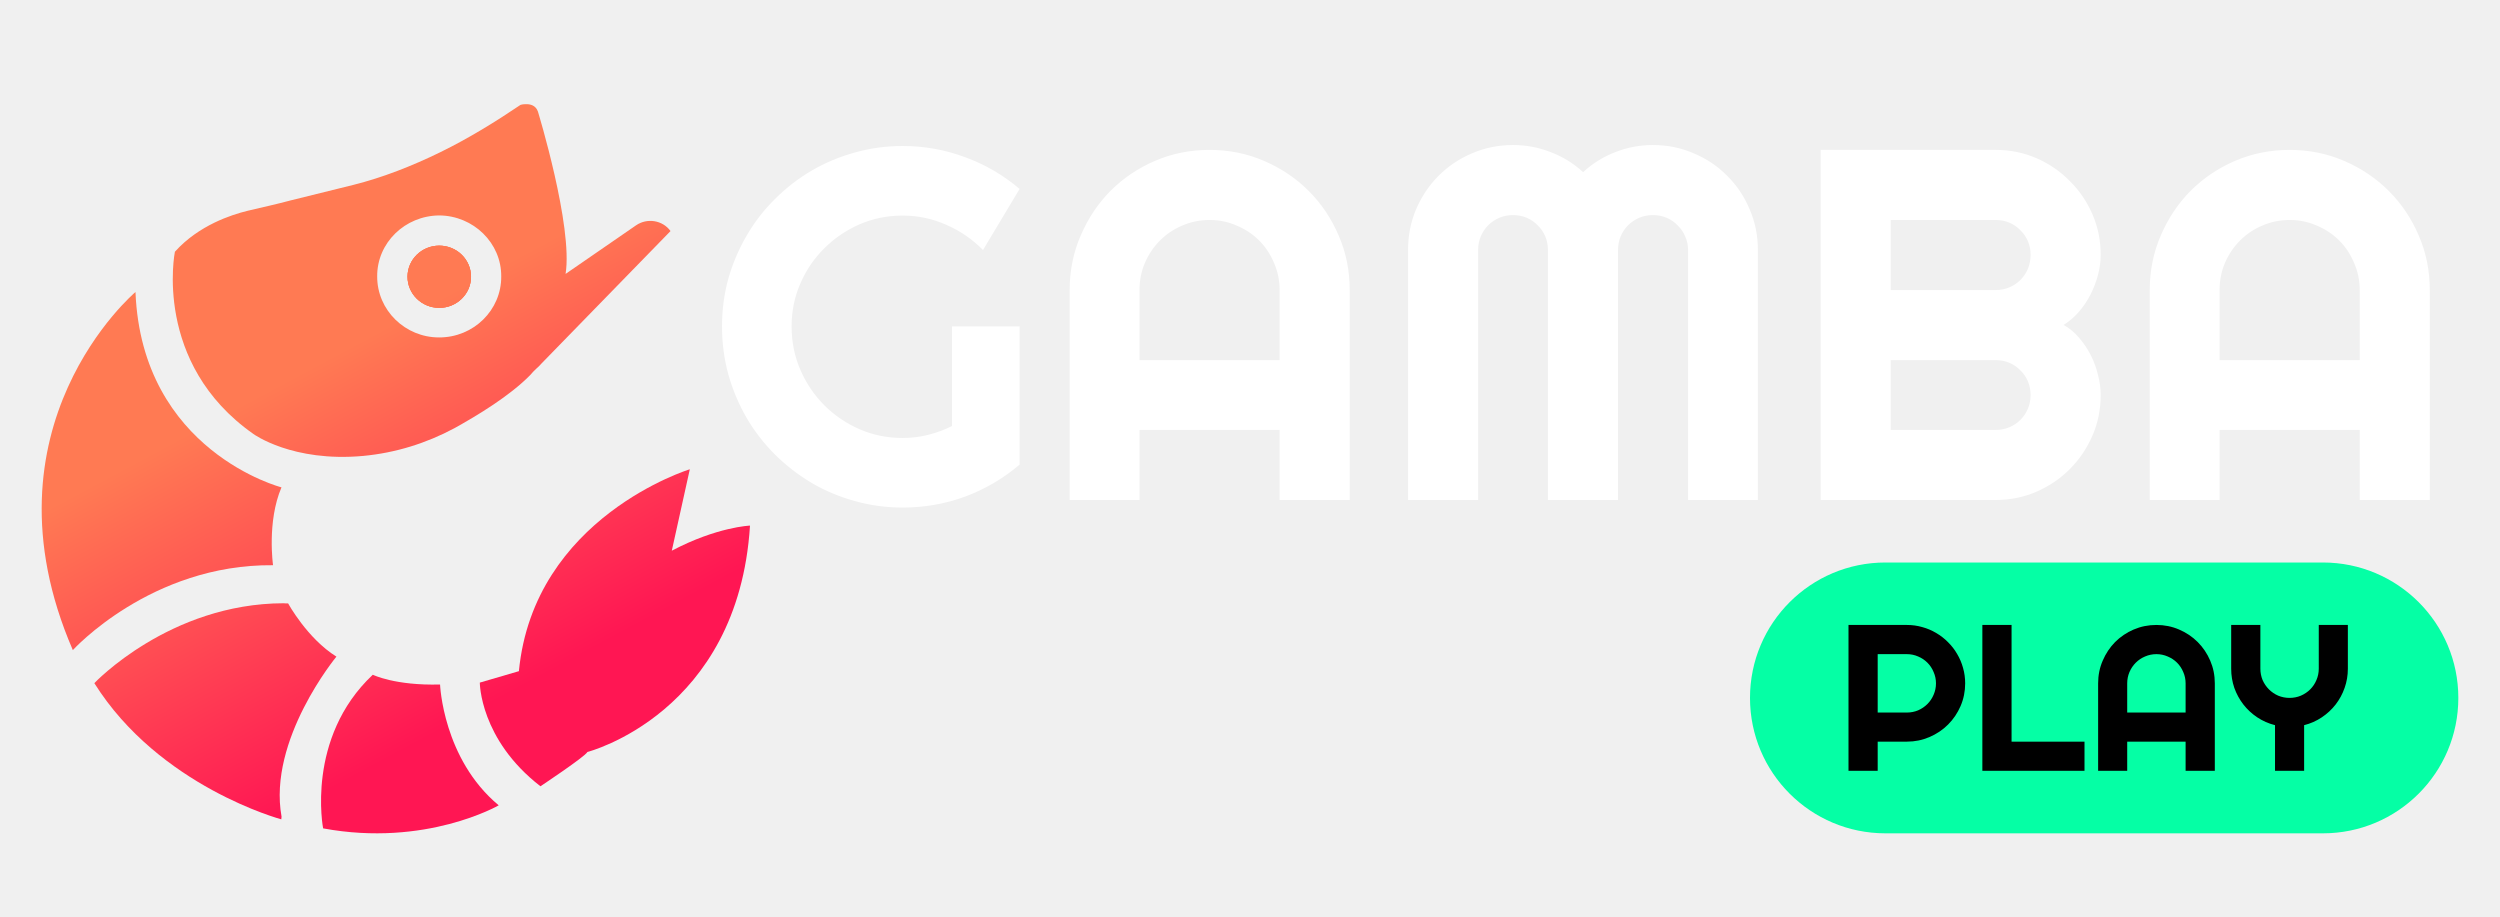
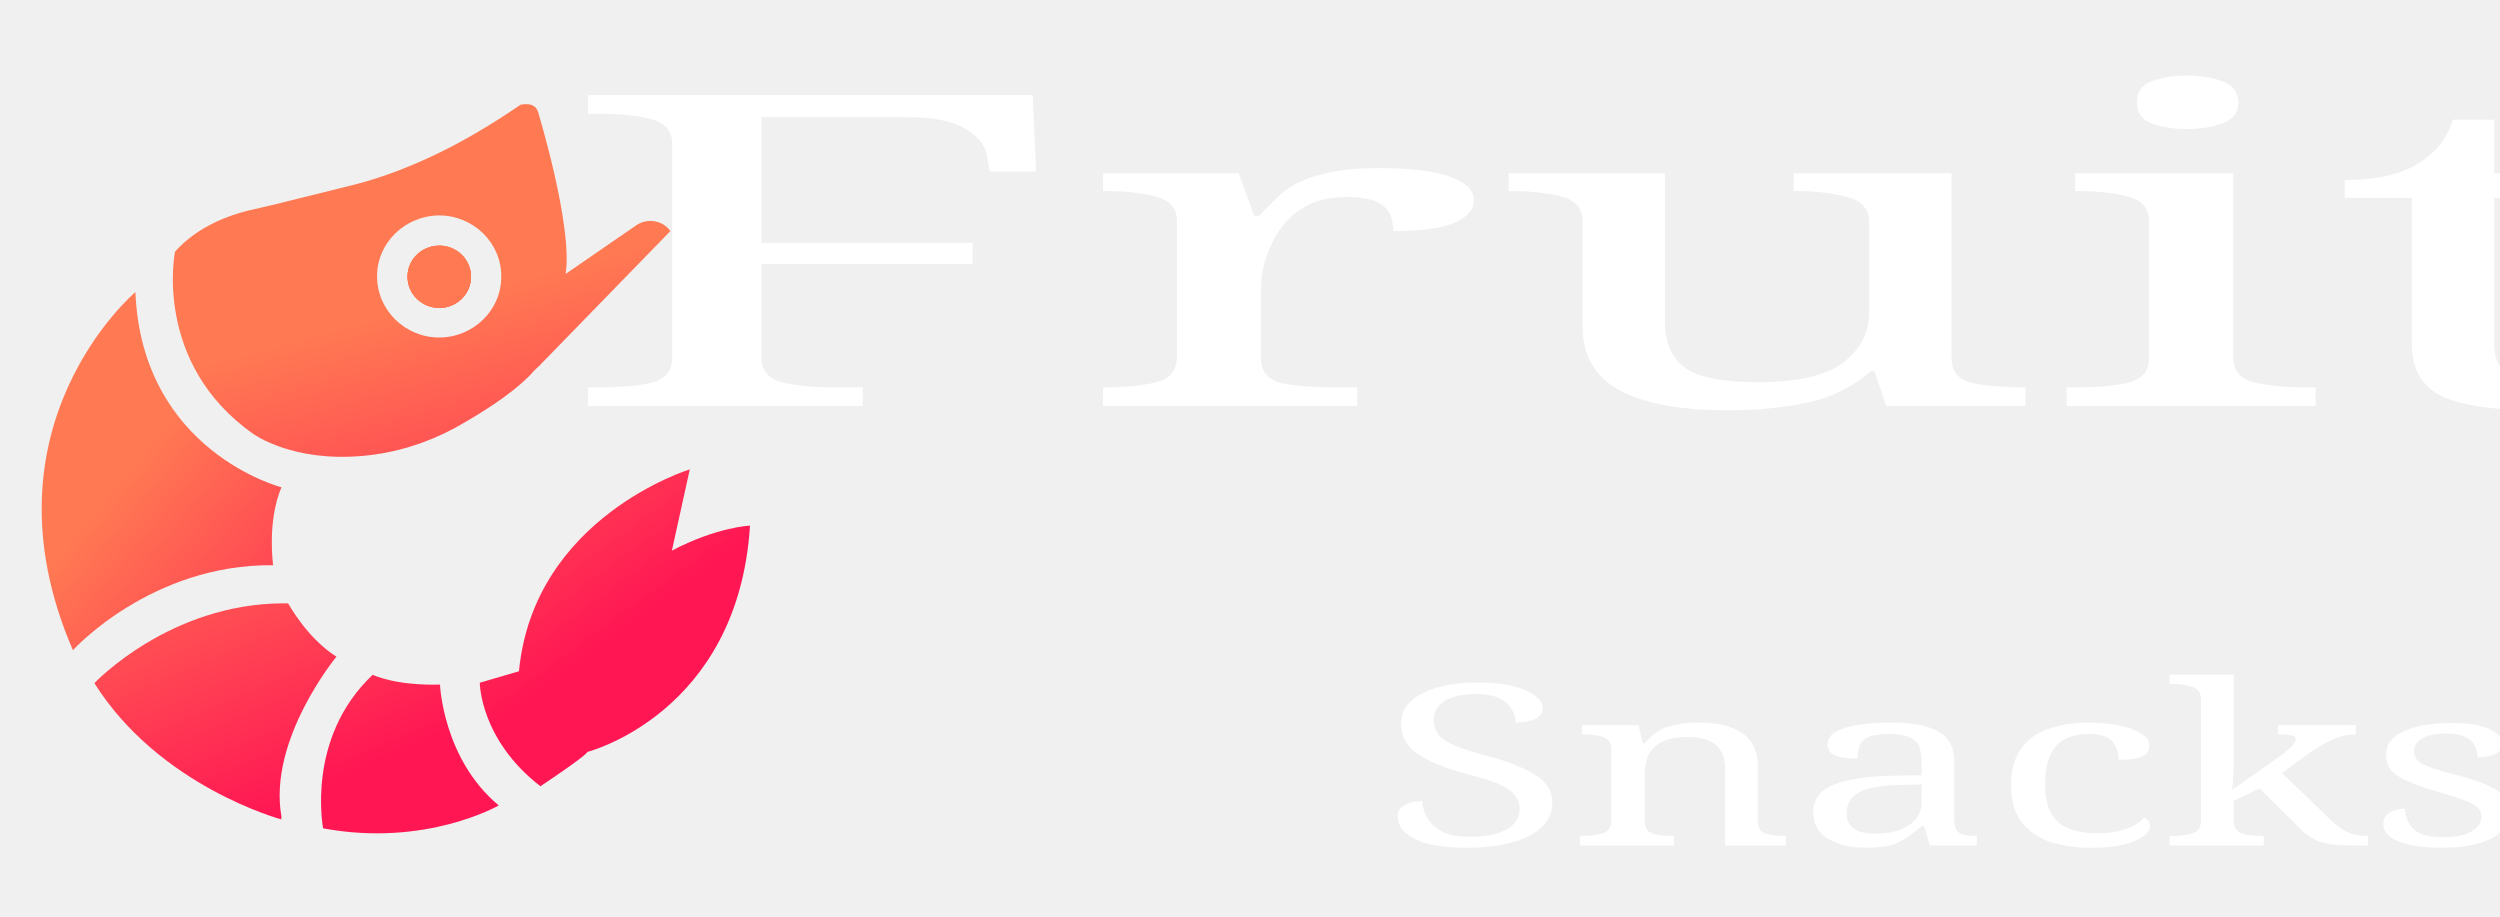
- <svg xmlns="http://www.w3.org/2000/svg" width="120" height="44" viewBox="0 0 120 44" fill="none">
-   <path d="M48.942 22.301C48.161 22.965 47.29 23.477 46.329 23.836C45.368 24.188 44.368 24.363 43.329 24.363C42.532 24.363 41.762 24.258 41.02 24.047C40.286 23.844 39.598 23.555 38.958 23.18C38.317 22.797 37.731 22.344 37.2 21.82C36.669 21.289 36.215 20.703 35.84 20.062C35.465 19.414 35.172 18.719 34.961 17.977C34.758 17.234 34.657 16.465 34.657 15.668C34.657 14.871 34.758 14.105 34.961 13.371C35.172 12.637 35.465 11.949 35.84 11.309C36.215 10.66 36.669 10.074 37.2 9.551C37.731 9.02 38.317 8.566 38.958 8.191C39.598 7.816 40.286 7.527 41.02 7.324C41.762 7.113 42.532 7.008 43.329 7.008C44.368 7.008 45.368 7.188 46.329 7.547C47.29 7.898 48.161 8.406 48.942 9.07L47.184 12C46.676 11.484 46.09 11.082 45.426 10.793C44.762 10.496 44.063 10.348 43.329 10.348C42.594 10.348 41.903 10.488 41.254 10.77C40.614 11.051 40.051 11.434 39.567 11.918C39.083 12.395 38.7 12.957 38.419 13.605C38.137 14.246 37.997 14.934 37.997 15.668C37.997 16.41 38.137 17.105 38.419 17.754C38.7 18.402 39.083 18.969 39.567 19.453C40.051 19.938 40.614 20.32 41.254 20.602C41.903 20.883 42.594 21.023 43.329 21.023C43.751 21.023 44.161 20.973 44.559 20.871C44.958 20.77 45.336 20.629 45.696 20.449V15.668H48.942V22.301ZM61.422 17.285V13.922C61.422 13.461 61.333 13.027 61.153 12.621C60.981 12.207 60.743 11.848 60.438 11.543C60.133 11.238 59.774 11 59.36 10.828C58.954 10.648 58.52 10.559 58.059 10.559C57.598 10.559 57.161 10.648 56.747 10.828C56.34 11 55.985 11.238 55.68 11.543C55.376 11.848 55.133 12.207 54.954 12.621C54.782 13.027 54.696 13.461 54.696 13.922V17.285H61.422ZM64.786 24H61.422V20.637H54.696V24H51.344V13.922C51.344 12.992 51.52 12.121 51.872 11.309C52.223 10.488 52.7 9.773 53.301 9.164C53.911 8.555 54.622 8.074 55.434 7.723C56.254 7.371 57.129 7.195 58.059 7.195C58.989 7.195 59.86 7.371 60.672 7.723C61.493 8.074 62.208 8.555 62.817 9.164C63.426 9.773 63.907 10.488 64.258 11.309C64.61 12.121 64.786 12.992 64.786 13.922V24ZM84.379 24H81.028V12C81.028 11.766 80.981 11.547 80.887 11.344C80.801 11.141 80.68 10.965 80.524 10.816C80.376 10.66 80.2 10.539 79.997 10.453C79.793 10.367 79.575 10.324 79.34 10.324C79.106 10.324 78.887 10.367 78.684 10.453C78.481 10.539 78.301 10.66 78.145 10.816C77.997 10.965 77.879 11.141 77.793 11.344C77.707 11.547 77.665 11.766 77.665 12V24H74.301V12C74.301 11.766 74.258 11.547 74.172 11.344C74.086 11.141 73.965 10.965 73.809 10.816C73.661 10.66 73.485 10.539 73.282 10.453C73.079 10.367 72.86 10.324 72.626 10.324C72.391 10.324 72.172 10.367 71.969 10.453C71.766 10.539 71.586 10.66 71.43 10.816C71.282 10.965 71.165 11.141 71.079 11.344C70.993 11.547 70.95 11.766 70.95 12V24H67.586V12C67.586 11.305 67.715 10.652 67.973 10.043C68.239 9.426 68.598 8.891 69.051 8.438C69.512 7.977 70.047 7.617 70.657 7.359C71.274 7.094 71.93 6.961 72.626 6.961C73.251 6.961 73.852 7.074 74.43 7.301C75.008 7.52 75.528 7.84 75.989 8.262C76.45 7.84 76.965 7.52 77.536 7.301C78.114 7.074 78.715 6.961 79.34 6.961C80.036 6.961 80.688 7.094 81.297 7.359C81.915 7.617 82.45 7.977 82.903 8.438C83.364 8.891 83.723 9.426 83.981 10.043C84.247 10.652 84.379 11.305 84.379 12V24ZM100.833 18.961C100.833 19.656 100.7 20.309 100.434 20.918C100.168 21.527 99.805 22.062 99.344 22.523C98.891 22.977 98.36 23.336 97.751 23.602C97.141 23.867 96.489 24 95.793 24H87.391V7.195H95.793C96.489 7.195 97.141 7.328 97.751 7.594C98.36 7.859 98.891 8.223 99.344 8.684C99.805 9.137 100.168 9.668 100.434 10.277C100.7 10.887 100.833 11.539 100.833 12.234C100.833 12.547 100.79 12.867 100.704 13.195C100.618 13.523 100.497 13.84 100.34 14.145C100.184 14.449 99.997 14.727 99.778 14.977C99.559 15.227 99.317 15.434 99.051 15.598C99.325 15.746 99.571 15.949 99.79 16.207C100.008 16.457 100.196 16.734 100.352 17.039C100.508 17.344 100.625 17.664 100.704 18C100.79 18.328 100.833 18.648 100.833 18.961ZM90.754 20.637H95.793C96.028 20.637 96.247 20.594 96.45 20.508C96.653 20.422 96.829 20.305 96.977 20.156C97.133 20 97.254 19.82 97.34 19.617C97.426 19.414 97.469 19.195 97.469 18.961C97.469 18.727 97.426 18.508 97.34 18.305C97.254 18.102 97.133 17.926 96.977 17.777C96.829 17.621 96.653 17.5 96.45 17.414C96.247 17.328 96.028 17.285 95.793 17.285H90.754V20.637ZM90.754 13.922H95.793C96.028 13.922 96.247 13.879 96.45 13.793C96.653 13.707 96.829 13.59 96.977 13.441C97.133 13.285 97.254 13.105 97.34 12.902C97.426 12.691 97.469 12.469 97.469 12.234C97.469 12 97.426 11.781 97.34 11.578C97.254 11.375 97.133 11.199 96.977 11.051C96.829 10.895 96.653 10.773 96.45 10.688C96.247 10.602 96.028 10.559 95.793 10.559H90.754V13.922ZM113.266 17.285V13.922C113.266 13.461 113.176 13.027 112.997 12.621C112.825 12.207 112.586 11.848 112.282 11.543C111.977 11.238 111.618 11 111.204 10.828C110.797 10.648 110.364 10.559 109.903 10.559C109.442 10.559 109.004 10.648 108.59 10.828C108.184 11 107.829 11.238 107.524 11.543C107.219 11.848 106.977 12.207 106.797 12.621C106.625 13.027 106.54 13.461 106.54 13.922V17.285H113.266ZM116.629 24H113.266V20.637H106.54V24H103.188V13.922C103.188 12.992 103.364 12.121 103.715 11.309C104.067 10.488 104.543 9.773 105.145 9.164C105.754 8.555 106.465 8.074 107.278 7.723C108.098 7.371 108.973 7.195 109.903 7.195C110.833 7.195 111.704 7.371 112.516 7.723C113.336 8.074 114.051 8.555 114.661 9.164C115.27 9.773 115.75 10.488 116.102 11.309C116.454 12.121 116.629 12.992 116.629 13.922V24Z" fill="white" />
-   <path d="M3.496 31.205C3.496 31.205 7.24 27.075 13.106 27.13C13.106 27.13 12.806 25.038 13.511 23.393C13.511 23.393 6.808 21.665 6.503 14.017C6.503 14.017 -1.147 20.472 3.496 31.205Z" fill="url(#paint0_linear_638_1116)" />
-   <path d="M4.528 32.791C7.645 37.759 13.502 39.328 13.502 39.328L13.514 39.197C12.849 35.508 16.148 31.518 16.148 31.518C14.751 30.649 13.83 28.964 13.83 28.964C13.747 28.968 13.68 28.962 13.613 28.956C8.133 28.969 4.528 32.791 4.528 32.791Z" fill="url(#paint1_linear_638_1116)" />
-   <path d="M15.51 39.762C20.444 40.677 23.938 38.656 23.938 38.656C21.26 36.428 21.123 32.856 21.123 32.856C18.961 32.916 17.894 32.387 17.894 32.387C14.663 35.427 15.51 39.762 15.51 39.762Z" fill="url(#paint2_linear_638_1116)" />
-   <path d="M24.907 32.216L23.031 32.765C23.031 32.765 23.027 35.486 25.941 37.741C25.941 37.741 28.074 36.327 28.198 36.094C28.198 36.094 35.43 34.25 36 25.229C36 25.229 34.422 25.287 32.246 26.434L33.111 22.525C33.111 22.525 25.622 24.819 24.907 32.216Z" fill="url(#paint3_linear_638_1116)" />
-   <path d="M22.609 13.284C22.609 14.108 21.927 14.777 21.085 14.777C20.244 14.777 19.561 14.108 19.561 13.284C19.561 12.46 20.244 11.792 21.085 11.792C21.927 11.792 22.609 12.46 22.609 13.284Z" fill="url(#paint4_linear_638_1116)" />
-   <path d="M24.984 5.034C23.8 5.835 22.509 6.632 21.145 7.301C19.782 7.969 18.372 8.518 16.98 8.87L13.965 9.616C13.265 9.804 12.547 9.961 11.855 10.125C11.13 10.306 9.544 10.804 8.395 12.084C8.395 12.084 7.319 17.433 12.164 20.831C12.164 20.831 14.029 22.196 17.435 21.884C18.985 21.738 20.464 21.277 21.817 20.551C22.917 19.941 24.47 19.004 25.454 17.999C25.541 17.89 25.638 17.797 25.734 17.704C25.806 17.644 25.903 17.551 26.006 17.433L32.185 11.091C31.807 10.567 31.062 10.448 30.527 10.818L27.148 13.148C27.511 10.879 25.82 5.354 25.82 5.354C25.717 5.056 25.448 4.993 25.241 5.001C25.091 4.998 24.984 5.034 24.984 5.034ZM18.105 13.268C18.093 11.655 19.44 10.352 21.087 10.341C22.725 10.354 24.073 11.665 24.059 13.27C24.071 14.882 22.732 16.201 21.077 16.197C19.447 16.199 18.1 14.889 18.105 13.268Z" fill="url(#paint5_linear_638_1116)" />
-   <path d="M22.609 13.283C22.609 14.107 21.927 14.776 21.085 14.776C20.244 14.776 19.561 14.107 19.561 13.283C19.561 12.459 20.244 11.791 21.085 11.791C21.927 11.791 22.609 12.459 22.609 13.283Z" fill="url(#paint6_linear_638_1116)" />
-   <path d="M22.609 13.283C22.609 14.107 21.927 14.776 21.085 14.776C20.244 14.776 19.561 14.107 19.561 13.283C19.561 12.459 20.244 11.791 21.085 11.791C21.927 11.791 22.609 12.459 22.609 13.283Z" fill="url(#paint7_linear_638_1116)" />
-   <rect x="84" y="27" width="34" height="13" rx="6.5" fill="#05FFA5" />
-   <path d="M90.129 31.399V34.202H91.53C91.722 34.202 91.903 34.166 92.072 34.095C92.242 34.02 92.39 33.919 92.517 33.792C92.644 33.665 92.743 33.517 92.814 33.348C92.889 33.175 92.927 32.993 92.927 32.801C92.927 32.609 92.889 32.428 92.814 32.259C92.743 32.086 92.644 31.936 92.517 31.81C92.39 31.683 92.242 31.583 92.072 31.512C91.903 31.437 91.722 31.399 91.53 31.399H90.129ZM90.129 37H88.728V29.998H91.53C91.787 29.998 92.035 30.032 92.272 30.101C92.51 30.166 92.731 30.26 92.936 30.384C93.145 30.504 93.334 30.651 93.503 30.823C93.675 30.992 93.822 31.181 93.942 31.39C94.066 31.598 94.16 31.821 94.226 32.059C94.294 32.296 94.328 32.544 94.328 32.801C94.328 33.185 94.255 33.548 94.108 33.89C93.962 34.228 93.762 34.524 93.508 34.778C93.254 35.032 92.956 35.232 92.614 35.379C92.276 35.525 91.914 35.599 91.53 35.599H90.129V37ZM100.056 37H95.153V29.998H96.555V35.599H100.056V37ZM104.909 34.202V32.801C104.909 32.609 104.872 32.428 104.797 32.259C104.725 32.086 104.626 31.936 104.499 31.81C104.372 31.683 104.222 31.583 104.05 31.512C103.881 31.437 103.7 31.399 103.508 31.399C103.316 31.399 103.133 31.437 102.961 31.512C102.792 31.583 102.644 31.683 102.517 31.81C102.39 31.936 102.289 32.086 102.214 32.259C102.142 32.428 102.106 32.609 102.106 32.801V34.202H104.909ZM106.311 37H104.909V35.599H102.106V37H100.71V32.801C100.71 32.413 100.783 32.05 100.93 31.712C101.076 31.37 101.275 31.072 101.525 30.818C101.779 30.564 102.076 30.364 102.414 30.218C102.756 30.071 103.12 29.998 103.508 29.998C103.895 29.998 104.258 30.071 104.597 30.218C104.938 30.364 105.236 30.564 105.49 30.818C105.744 31.072 105.944 31.37 106.091 31.712C106.237 32.05 106.311 32.413 106.311 32.801V37ZM110.598 37H109.201V34.808C108.892 34.73 108.607 34.604 108.347 34.432C108.09 34.259 107.868 34.054 107.683 33.816C107.497 33.575 107.352 33.31 107.248 33.02C107.147 32.727 107.097 32.42 107.097 32.098V29.998H108.498V32.098C108.498 32.29 108.534 32.472 108.605 32.645C108.68 32.814 108.781 32.962 108.908 33.089C109.035 33.216 109.183 33.317 109.353 33.392C109.525 33.463 109.707 33.499 109.899 33.499C110.091 33.499 110.272 33.463 110.441 33.392C110.614 33.317 110.764 33.216 110.891 33.089C111.018 32.962 111.117 32.814 111.188 32.645C111.263 32.472 111.301 32.29 111.301 32.098V29.998H112.697V32.098C112.697 32.42 112.645 32.727 112.541 33.02C112.44 33.31 112.297 33.575 112.111 33.816C111.926 34.054 111.704 34.259 111.447 34.432C111.19 34.604 110.907 34.73 110.598 34.808V37Z" fill="black" />
+ <svg xmlns="http://www.w3.org/2000/svg" width="120" height="44">
  <defs>
-     <linearGradient id="paint0_linear_638_1116" x1="14.759" y1="38.489" x2="6.117" y2="22.374" gradientUnits="userSpaceOnUse">
+     <linearGradient id="paint0_linear_638_1116" x1="1.11" x2="0.36" y1="1.42" y2="0.49">
      <stop stop-color="#FF1653" />
      <stop offset="1" stop-color="#FF7A53" />
    </linearGradient>
-     <linearGradient id="paint1_linear_638_1116" x1="14.082" y1="38.85" x2="5.441" y2="22.735" gradientUnits="userSpaceOnUse">
+     <linearGradient id="paint1_linear_638_1116" x1="0.82" x2="0.08" y1="0.95" y2="-0.6">
      <stop stop-color="#FF1653" />
      <stop offset="1" stop-color="#FF7A53" />
    </linearGradient>
-     <linearGradient id="paint2_linear_638_1116" x1="18.437" y1="36.516" x2="9.795" y2="20.402" gradientUnits="userSpaceOnUse">
+     <linearGradient id="paint2_linear_638_1116" x1="0.35" x2="-0.66" y1="0.54" y2="-1.58">
      <stop stop-color="#FF1653" />
      <stop offset="1" stop-color="#FF7A53" />
    </linearGradient>
-     <linearGradient id="paint3_linear_638_1116" x1="29.952" y1="30.339" x2="21.311" y2="14.225" gradientUnits="userSpaceOnUse">
+     <linearGradient id="paint3_linear_638_1116" x1="0.53" x2="-0.13" y1="0.51" y2="-0.55">
      <stop stop-color="#FF1653" />
      <stop offset="1" stop-color="#FF7A53" />
    </linearGradient>
-     <linearGradient id="paint4_linear_638_1116" x1="30.472" y1="30.064" x2="21.831" y2="13.95" gradientUnits="userSpaceOnUse">
+     <linearGradient id="paint4_linear_638_1116" x1="3.58" x2="0.74" y1="6.11" y2="0.72">
      <stop stop-color="#FF1653" />
      <stop offset="1" stop-color="#FF7A53" />
    </linearGradient>
-     <linearGradient id="paint5_linear_638_1116" x1="29.74" y1="30.452" x2="21.099" y2="14.338" gradientUnits="userSpaceOnUse">
+     <linearGradient id="paint5_linear_638_1116" x1="0.9" x2="0.54" y1="1.5" y2="0.55">
      <stop stop-color="#FF1653" />
      <stop offset="1" stop-color="#FF7A53" />
    </linearGradient>
-     <linearGradient id="paint6_linear_638_1116" x1="30.472" y1="30.063" x2="21.831" y2="13.948" gradientUnits="userSpaceOnUse">
+     <linearGradient id="paint6_linear_638_1116" x1="3.58" x2="0.74" y1="6.11" y2="0.72">
      <stop stop-color="#FF1653" />
      <stop offset="1" stop-color="#FF7A53" />
    </linearGradient>
-     <linearGradient id="paint7_linear_638_1116" x1="30.472" y1="30.063" x2="21.831" y2="13.948" gradientUnits="userSpaceOnUse">
+     <linearGradient id="paint7_linear_638_1116" x1="3.58" x2="0.74" y1="6.11" y2="0.72">
      <stop stop-color="#FF1653" />
      <stop offset="1" stop-color="#FF7A53" />
    </linearGradient>
  </defs>
+   <g class="layer">
+     <path d="m3.5,31.21c0,0 3.74,-4.14 9.61,-4.08c0,0 -0.3,-2.09 0.4,-3.74c0,0 -6.7,-1.72 -7.01,-9.37c0,0 -7.65,6.45 -3,17.19z" fill="url(#paint0_linear_638_1116)" id="svg_2">Snacks</path>
+     <path d="m4.53,32.79c3.12,4.97 8.97,6.54 8.97,6.54l0.01,-0.13c-0.66,-3.69 2.64,-7.68 2.64,-7.68c-1.4,-0.87 -2.32,-2.56 -2.32,-2.56c-0.08,0.01 -0.15,0 -0.22,0c-5.48,0.01 -9.08,3.83 -9.08,3.83z" fill="url(#paint1_linear_638_1116)" id="svg_3">Snacks</path>
+     <path d="m15.51,39.76c4.93,0.92 8.43,-1.1 8.43,-1.1c-2.68,-2.23 -2.82,-5.8 -2.82,-5.8c-2.16,0.06 -3.23,-0.47 -3.23,-0.47c-3.23,3.04 -2.38,7.37 -2.38,7.37z" fill="url(#paint2_linear_638_1116)" id="svg_4">Snacks</path>
+     <path d="m24.91,32.22l-1.88,0.55c0,0 0,2.72 2.91,4.97c0,0 2.13,-1.41 2.26,-1.65c0,0 7.23,-1.84 7.8,-10.86c0,0 -1.58,0.06 -3.75,1.2l0.86,-3.9c0,0 -7.49,2.29 -8.2,9.69z" fill="url(#paint3_linear_638_1116)" id="svg_5">Snacks</path>
+     <path d="m22.61,13.28c0,0.83 -0.68,1.5 -1.52,1.5c-0.85,0 -1.53,-0.67 -1.53,-1.5c0,-0.82 0.68,-1.49 1.53,-1.49c0.84,0 1.52,0.67 1.52,1.49z" fill="url(#paint4_linear_638_1116)" id="svg_6">Snacks</path>
+     <path d="m24.98,5.03c-1.18,0.81 -2.47,1.6 -3.83,2.27c-1.37,0.67 -2.78,1.22 -4.17,1.57l-3.02,0.75c-0.69,0.18 -1.41,0.34 -2.1,0.5c-0.73,0.19 -2.32,0.68 -3.46,1.96c0,0 -1.08,5.35 3.76,8.75c0,0 1.87,1.37 5.28,1.05c1.54,-0.14 3.02,-0.6 4.38,-1.33c1.1,-0.61 2.65,-1.55 3.63,-2.55c0.09,-0.11 0.19,-0.2 0.28,-0.3c0.08,-0.06 0.17,-0.15 0.28,-0.27l6.17,-6.34c-0.37,-0.52 -1.12,-0.64 -1.65,-0.27l-3.38,2.33c0.36,-2.27 -1.33,-7.8 -1.33,-7.8c-0.1,-0.29 -0.37,-0.36 -0.58,-0.35c-0.15,0 -0.26,0.03 -0.26,0.03zm-6.88,8.24c-0.01,-1.61 1.34,-2.92 2.99,-2.93c1.64,0.01 2.98,1.32 2.97,2.93c0.01,1.61 -1.33,2.93 -2.98,2.93c-1.63,0 -2.98,-1.31 -2.98,-2.93z" fill="url(#paint5_linear_638_1116)" id="svg_7">Snacks</path>
+     <path d="m22.61,13.28c0,0.83 -0.68,1.5 -1.52,1.5c-0.85,0 -1.53,-0.67 -1.53,-1.5c0,-0.82 0.68,-1.49 1.53,-1.49c0.84,0 1.52,0.67 1.52,1.49z" fill="url(#paint6_linear_638_1116)" id="svg_8">Snacks</path>
+     <path d="m22.61,13.28c0,0.83 -0.68,1.5 -1.52,1.5c-0.85,0 -1.53,-0.67 -1.53,-1.5c0,-0.82 0.68,-1.49 1.53,-1.49c0.84,0 1.52,0.67 1.52,1.49z" fill="url(#paint7_linear_638_1116)" id="svg_9">Snacks</path>
+     <text fill="#ffffff" font-family="Serif" font-size="8" id="svg_14" stroke-width="0" text-anchor="middle" transform="matrix(5.27404 0 0 2.61011 -263.886 -42.3376)" x="64.56" xml:space="preserve" y="23.69">Fruit</text>
+     <text fill="#ffffff" font-family="Serif" font-size="8" id="svg_15" stroke-width="0" style="cursor: move;" text-anchor="middle" transform="matrix(2.09377 0 0 1.34995 -145.848 -15.0459)" x="114.43" xml:space="preserve" y="41.21">Snacks</text>
+   </g>
</svg>
